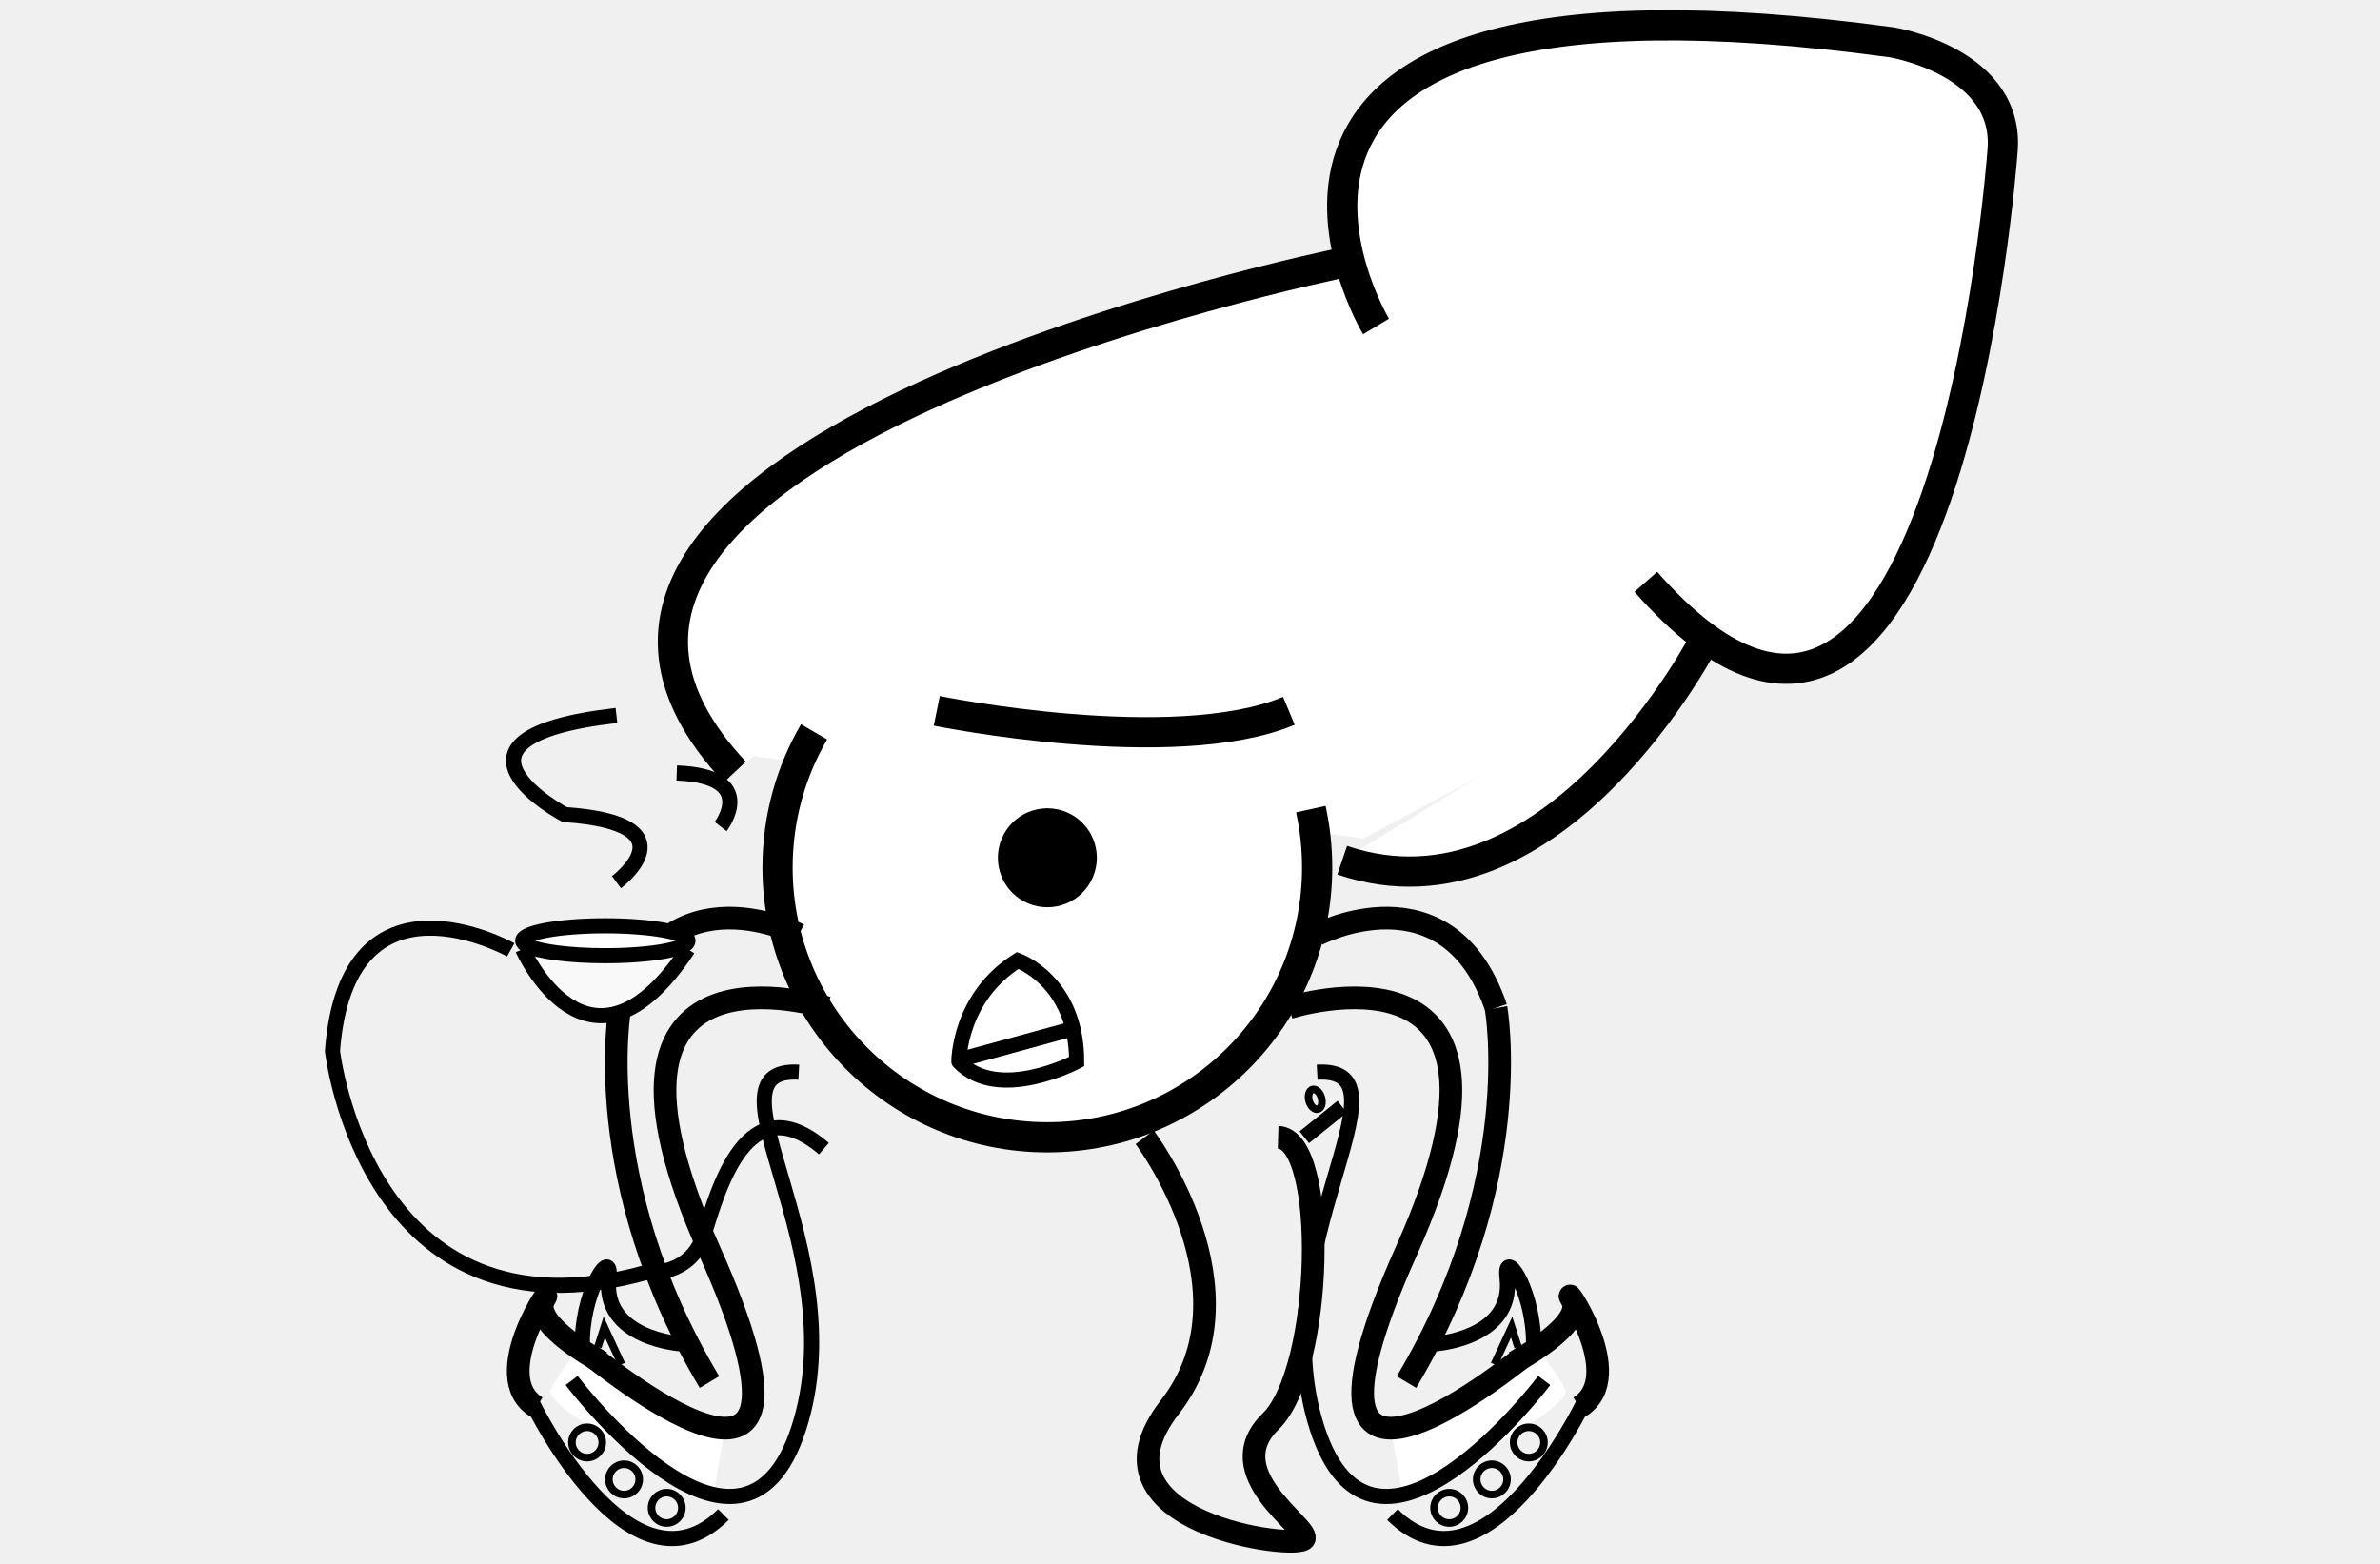
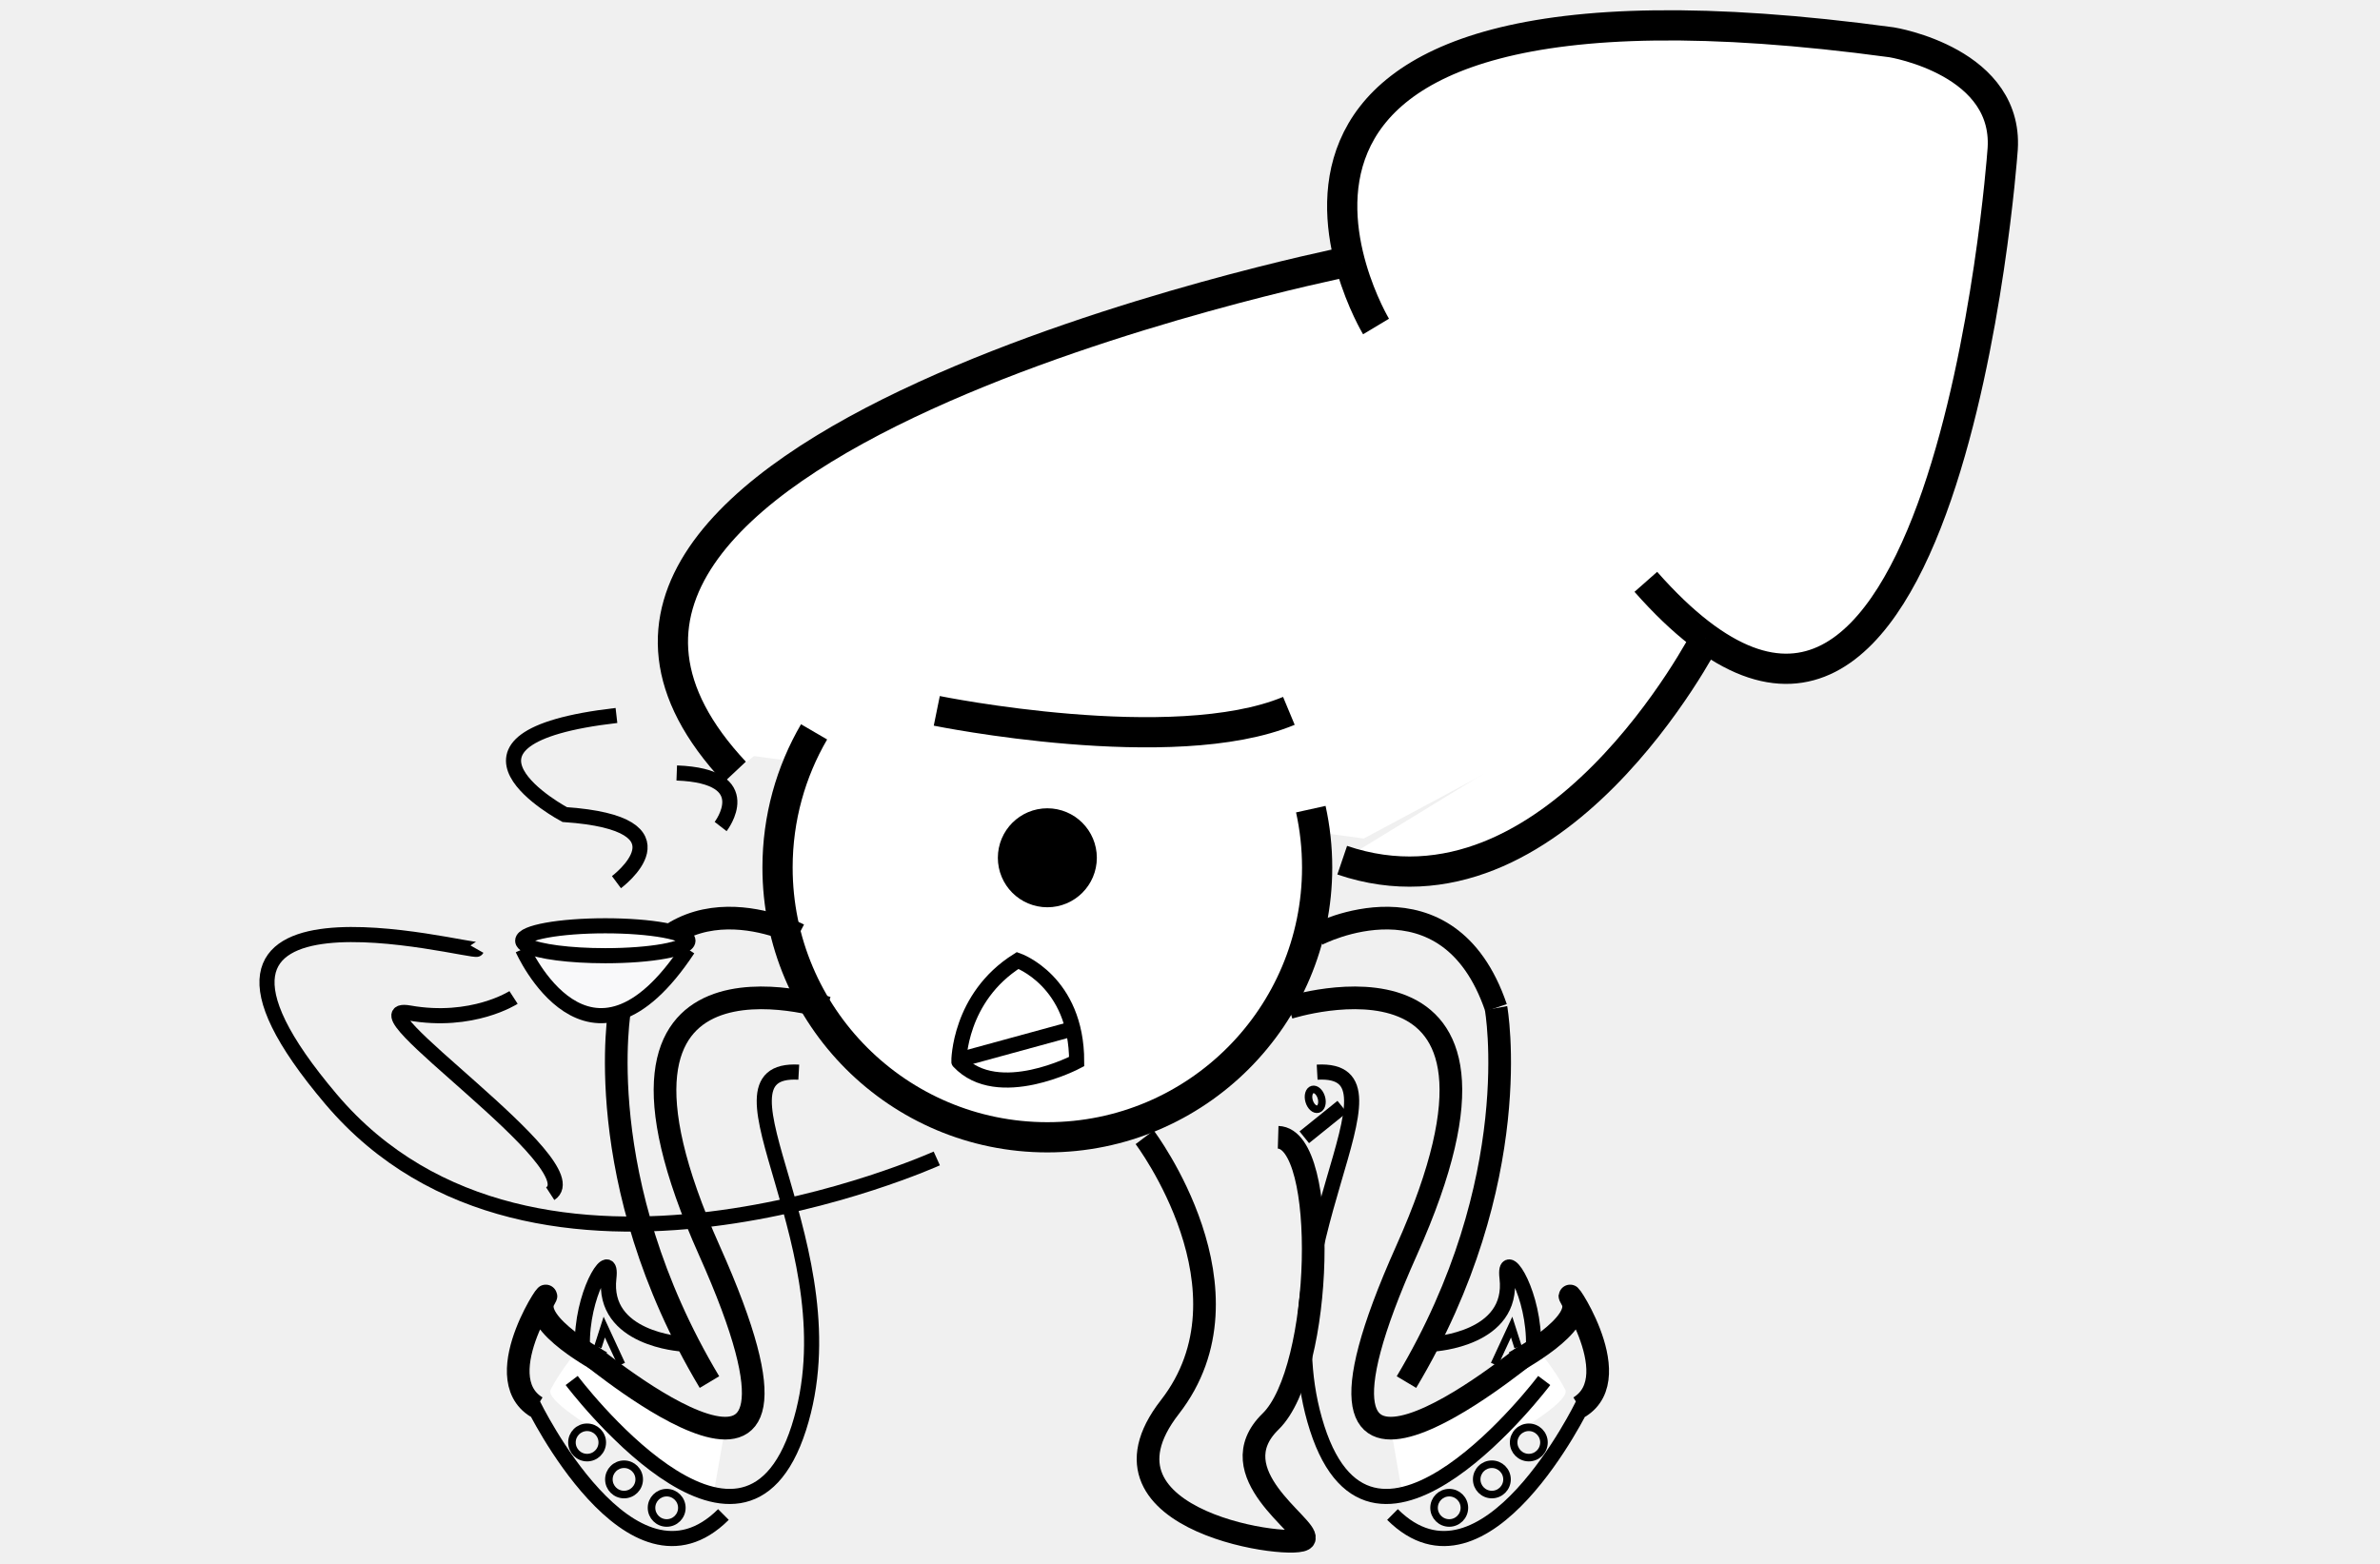
<svg xmlns="http://www.w3.org/2000/svg" version="1.1" x="0px" y="0px" width="315px" height="207px" viewBox="0 0 315 207" style="enable-background:new 0 0 315 207;" xml:space="preserve">
  <style type="text/css">

	.st0{fill:#FFFFFF;stroke:#000000;stroke-miterlimit:10;}
	.st1{fill:#FFFFFF;stroke:#000000;stroke-width:2;stroke-miterlimit:10;}
	.st2{display:none;fill:#FFFFFF;stroke:#000000;stroke-width:8;stroke-miterlimit:10;}
	.st3{fill:none;stroke:#000000;stroke-width:4;stroke-miterlimit:10;}
	.st4{display:none;stroke:#000000;stroke-width:8;stroke-miterlimit:10;}
	.st5{display:none;fill:#FFFFFF;stroke:#000000;stroke-width:2;stroke-miterlimit:10;}
	.st6{fill:#F9F9FA;}
	.st7{fill:none;stroke:#000000;stroke-width:3;stroke-miterlimit:10;}
	.st8{fill:none;stroke:#000000;stroke-miterlimit:10;}
	.st9{fill:#FFFFFF;}
	.st10{display:none;fill:#FFFFFF;stroke:#000000;stroke-width:6;stroke-miterlimit:10;}
	.st11{stroke:#000000;stroke-width:8;stroke-miterlimit:10;}
	.st12{fill:#FFFFFF;stroke:#000000;stroke-width:4;stroke-miterlimit:10;}
	.st13{fill:none;stroke:#000000;stroke-width:2;stroke-miterlimit:10;}
+ 	.st14{display:none;fill:none;stroke:#000000;stroke-width:2;stroke-miterlimit:10;}

</style>
  <g id="Layer_2">
</g>
  <g id="Layer_1">
    <path class="st7" d="M198.007,133.438c0,0,4.121,22.775-11.859,49.5" />
    <path class="st13" d="M189.802,177.89c0,0,10.616-0.62,9.657-8.757s14.711,20.768-13.291,24.648" />
    <path class="st9" d="M184.08,189.038l1.535,8.788c0,0,22.886-11.278,21.552-13.889s-3.744-5.455-3.744-5.455   S186.357,189.712,184.08,189.038z" />
    <polygon class="st9" points="98.5,99.903 180.5,110.989 227.674,85.713 178.092,32.076  " />
    <path class="st12" d="M182.122,43.218c0,0-30.607-51.014,68.23-37.622c0,0,15.94,2.551,14.665,14.666   c0,0-7.424,101.819-47.186,56.752" />
    <path class="st12" d="M177.645,34.788c0,0-120.562,24.487-80.388,67.401" />
    <path class="st12" d="M225.762,84.438c0,0-20.017,38.984-48.117,29.42" />
    <path class="st0" d="M186.559,115.368" />
    <path class="st12" d="M173.49,107.103c0.549,2.487,0.838,5.073,0.838,7.725c0,19.722-15.987,35.709-35.709,35.709   c-19.721,0-35.709-15.987-35.709-35.709c0-6.545,1.761-12.68,4.835-17.955" />
-     <path class="st13" d="M67.598,125.726c0,0-21.68-12.115-23.593,13.391c0,0,4.464,39.536,41.448,29.334c0,0,5.925,0.637,7.745-5.104   c1.819-5.739,5.646-20.062,15.848-11.307" />
+     <path class="st14" d="M67.598,125.726c0,0-21.68-12.115-23.593,13.391c0,0,4.464,39.536,41.448,29.334c0,0,5.925,0.637,7.745-5.104   c1.819-5.739,5.646-20.062,15.848-11.307" />
    <path class="st13" d="M81.589,116.765c0,0,10.441-7.753-6.851-8.945c0,0-19.093-10.136,6.851-13.117" />
    <path class="st13" d="M95.378,109.402c0,0,5.174-6.683-5.809-7.087" />
    <ellipse class="st10" cx="20.924" cy="-266.982" rx="37.288" ry="46.017" />
    <path class="st1" d="M134.696,127.132c0,0,7.804,2.715,7.804,13.383c0,0-10.422,5.501-15.593,0   C126.906,140.515,126.891,132.04,134.696,127.132z" />
    <line class="st1" x1="126.57" y1="140.391" x2="141.17" y2="136.398" />
    <ellipse class="st2" cx="42.703" cy="-255.569" rx="33.898" ry="44.507" />
    <circle class="st11" cx="138.619" cy="113.54" r="2.551" />
    <circle class="st4" cx="98.229" cy="-266.969" r="20.339" />
    <path class="st3" d="M123.986,94.092c0,0,31.296,6.376,46.601,0" />
    <path class="st7" d="M174.328,123.705c0,0,17.302-9.038,23.679,9.686" />
    <path class="st7" d="M170.587,133.391c0,0,34.987-11.241,15.58,32.119c-19.405,43.36,16.044,13.391,15.535,14.029" />
    <path class="st13" d="M204.383,182.727c0,0-22.488,29.841-30.055,6.312c-7.566-23.528,13.344-47.868,0-47.123" />
    <path class="st13" d="M209.484,185.915c0,0-12.951,26.731-25.184,14.552" />
    <circle class="st8" cx="191.809" cy="199.582" r="2.007" />
    <circle class="st8" cx="197.452" cy="195.819" r="2.007" />
    <circle class="st8" cx="202.342" cy="190.929" r="2.007" />
    <path class="st5" d="M115,123.704c0,0,8,7.839,11,0.817s11.738,4.553,7.619,5.516" />
    <path class="st7" d="M209.023,186.249c6.749-4.114-2.868-17.457-0.991-14.217c1.876,3.24-7.619,8.291-7.619,8.291" />
    <path class="st13" d="M203.423,183.938" />
    <line class="st13" x1="172.626" y1="150.536" x2="177.645" y2="146.491" />
    <ellipse transform="matrix(0.9612 -0.2758 0.2758 0.9612 -33.3803 53.6527)" class="st8" cx="174.078" cy="145.514" rx="0.843" ry="1.347" />
    <polyline class="st8" points="197.783,180.597 200.071,175.658 200.917,178.308  " />
    <path class="st7" d="M82.04,133.438c0,0-4.121,22.775,11.859,49.5" />
    <path class="st13" d="M90.245,177.89c0,0-10.616-0.62-9.657-8.757S65.877,189.9,93.879,193.781" />
    <path class="st9" d="M95.967,189.038l-1.535,8.788c0,0-22.886-11.278-21.552-13.889s3.744-5.455,3.744-5.455   S93.689,189.712,95.967,189.038z" />
    <path class="st7" d="M105.719,123.705c0,0-17.302-9.038-23.679,9.686" />
    <path class="st7" d="M109.46,133.391c0,0-34.987-11.241-15.58,32.119c19.405,43.36-16.044,13.391-15.535,14.029" />
    <path class="st13" d="M75.664,182.727c0,0,22.488,29.841,30.055,6.312c7.566-23.528-13.344-47.868,0-47.123" />
    <path class="st13" d="M70.563,185.915c0,0,12.951,26.731,25.184,14.552" />
    <g id="Cup">
      <g>
        <path class="st6" d="M69.61,126.502c0,0,18.283-1.589,20.169,0.955c0,0-7.74,7.131-7.74,6.556c0,0-8.235-0.02-8.138-1.933     L69.61,126.502z" />
      </g>
      <path class="st1" d="M91.054,124.522c0,1.094-4.897,1.979-10.938,1.979c-4.74,0-8.775-0.545-10.294-1.309    c-0.417-0.21-0.643-0.436-0.643-0.671c0-1.094,4.896-1.98,10.937-1.98C86.157,122.542,91.054,123.429,91.054,124.522z" />
      <path class="st13" d="M91.054,125.638c-13.103,19.799-21.875,0-21.875,0" />
    </g>
    <circle class="st8" cx="88.238" cy="199.582" r="2.007" />
    <circle class="st8" cx="82.595" cy="195.819" r="2.007" />
    <circle class="st8" cx="77.705" cy="190.929" r="2.007" />
    <path class="st7" d="M71.023,186.249c-6.749-4.114,2.868-17.457,0.991-14.217c-1.876,3.24,7.619,8.291,7.619,8.291" />
    <path class="st13" d="M76.624,183.938" />
    <polyline class="st8" points="82.264,180.597 79.976,175.658 79.13,178.308  " />
    <path class="st7" d="M151.5,150.536c0,0,15.334,20.293,3.333,35.713c-12,15.42,17.251,19.041,17.792,17.397   s-11.459-8.674-4.459-15.492s7.667-37.418,1-37.618" />
+     <path class="st13" d="M67.969,132.028c0,0-5.445,3.531-13.802,2.052s24.313,20.255,18.657,23.922" />
+     <path class="st13" d="M123.986,153.336c0,0-53.153,24.022-80.153-7.822s18.944-19.24,19.305-19.876" />
  </g>
</svg>
